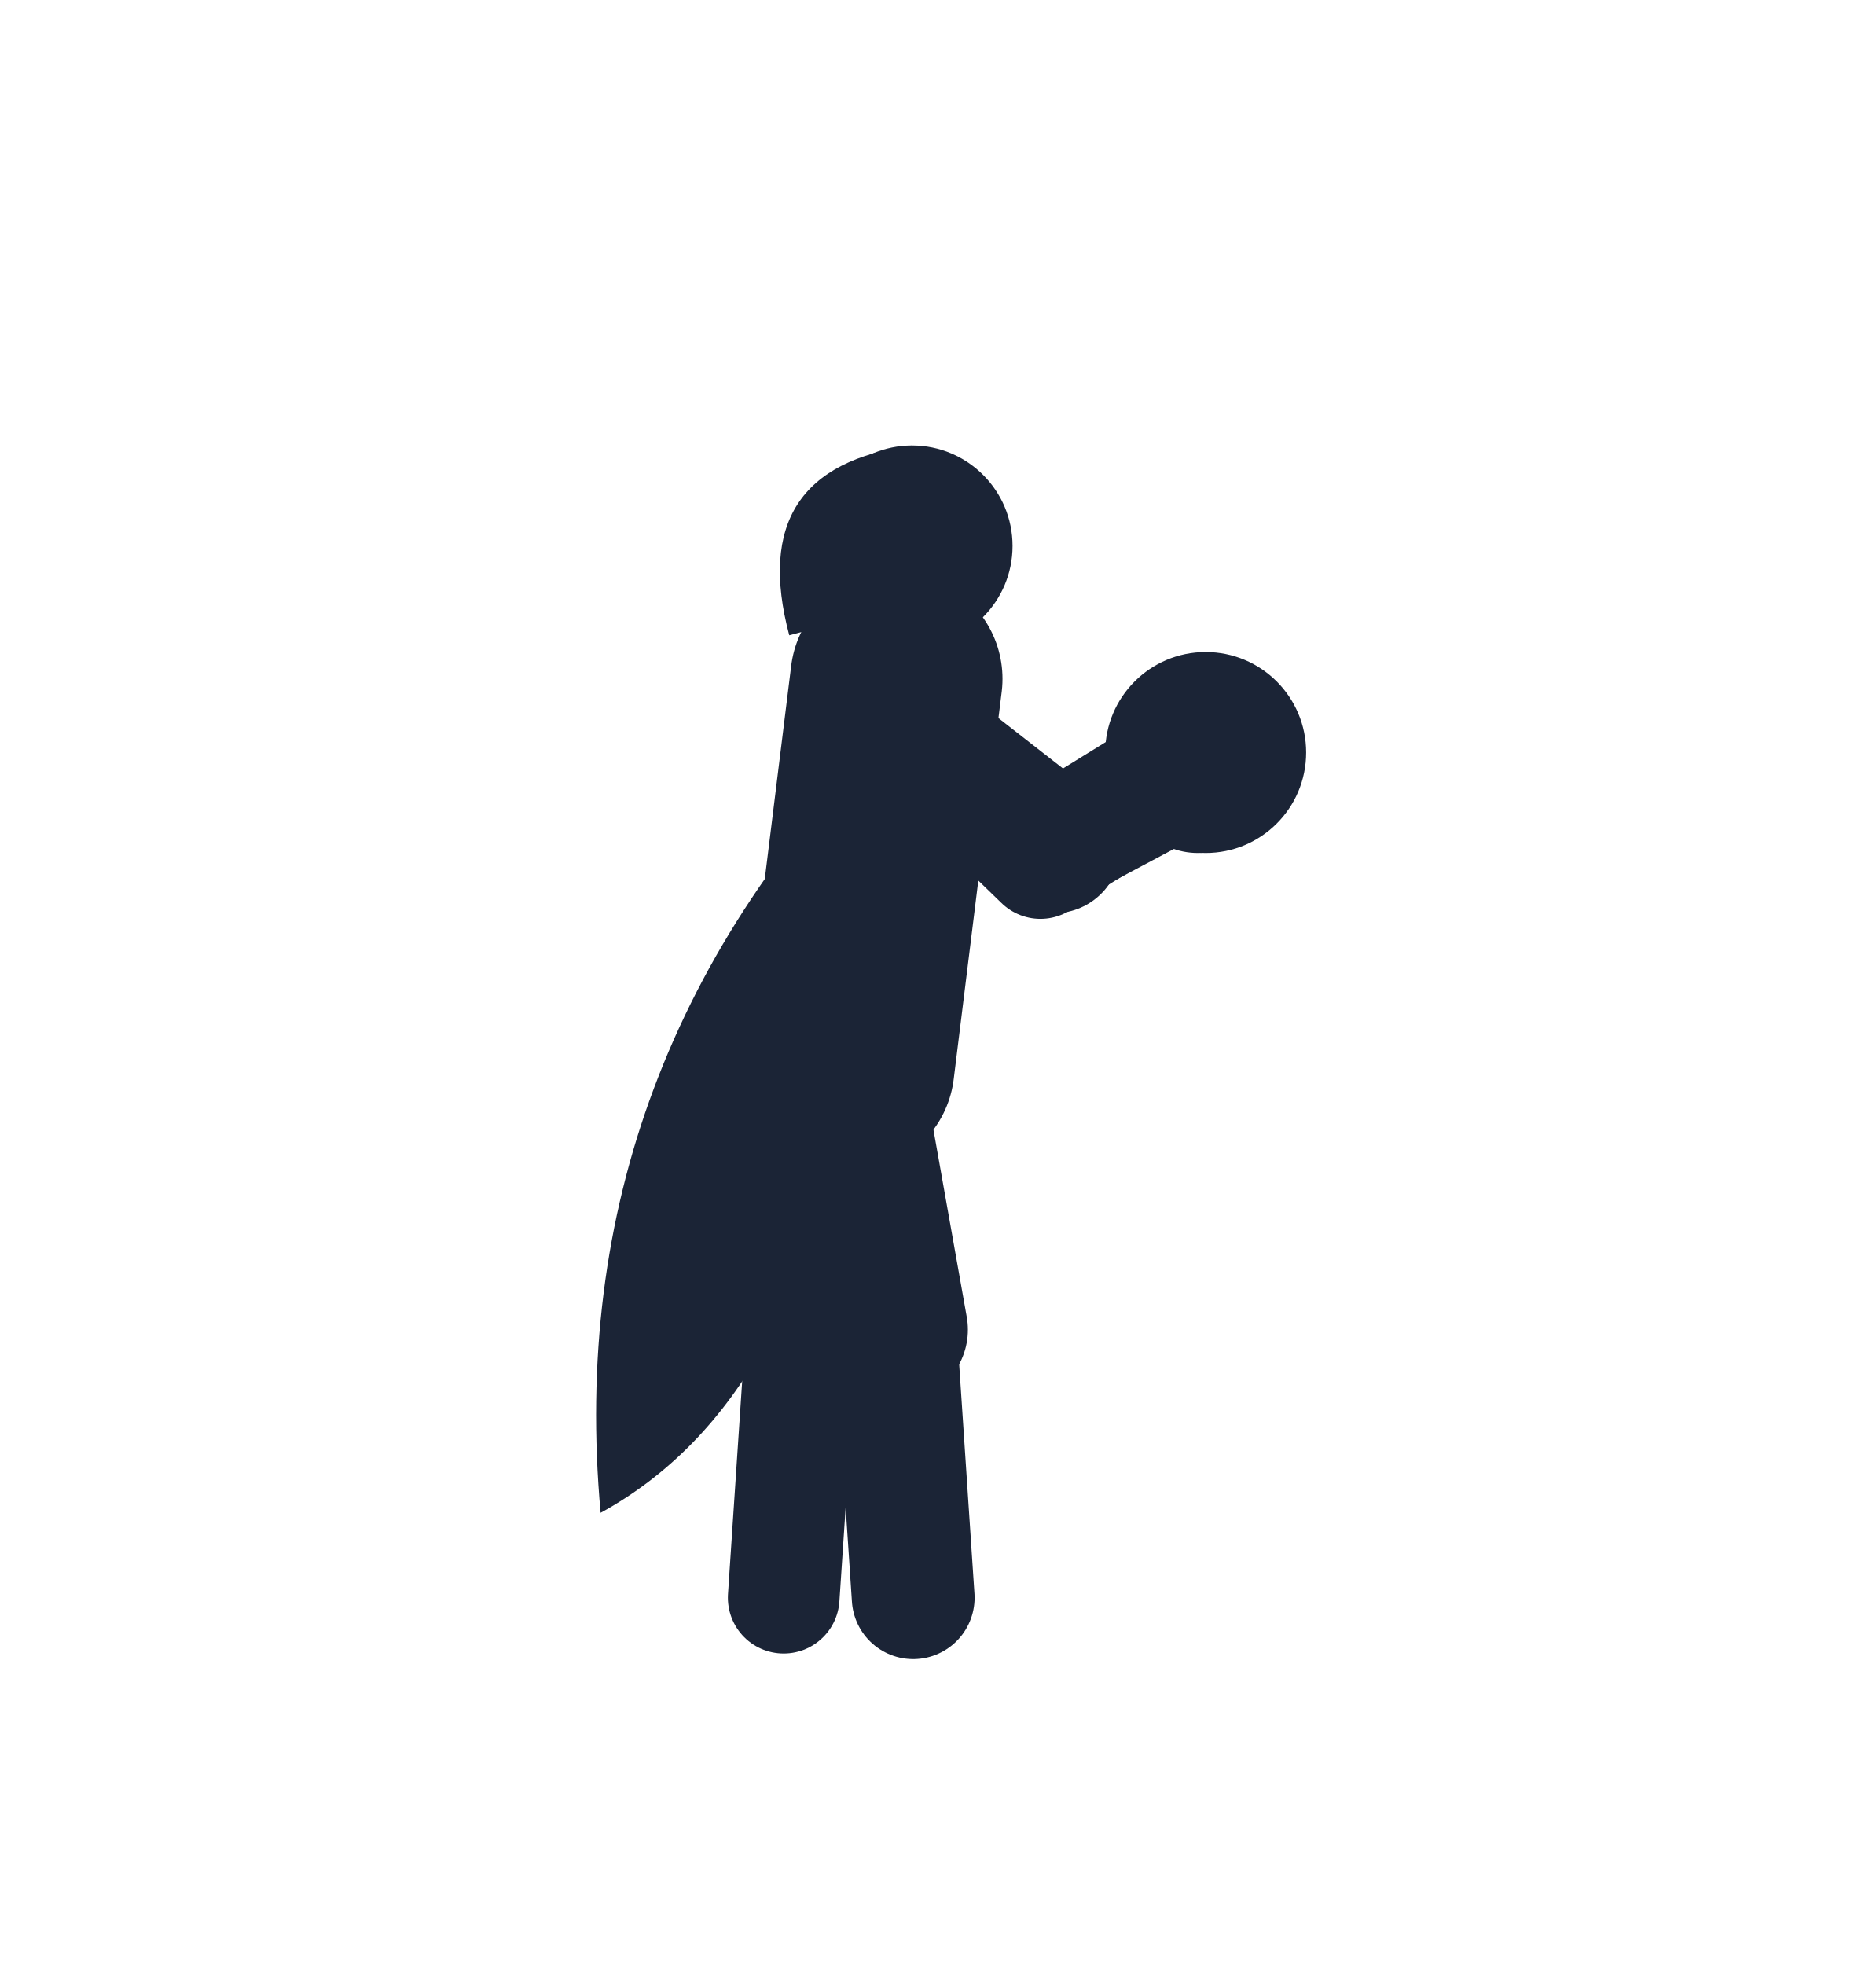
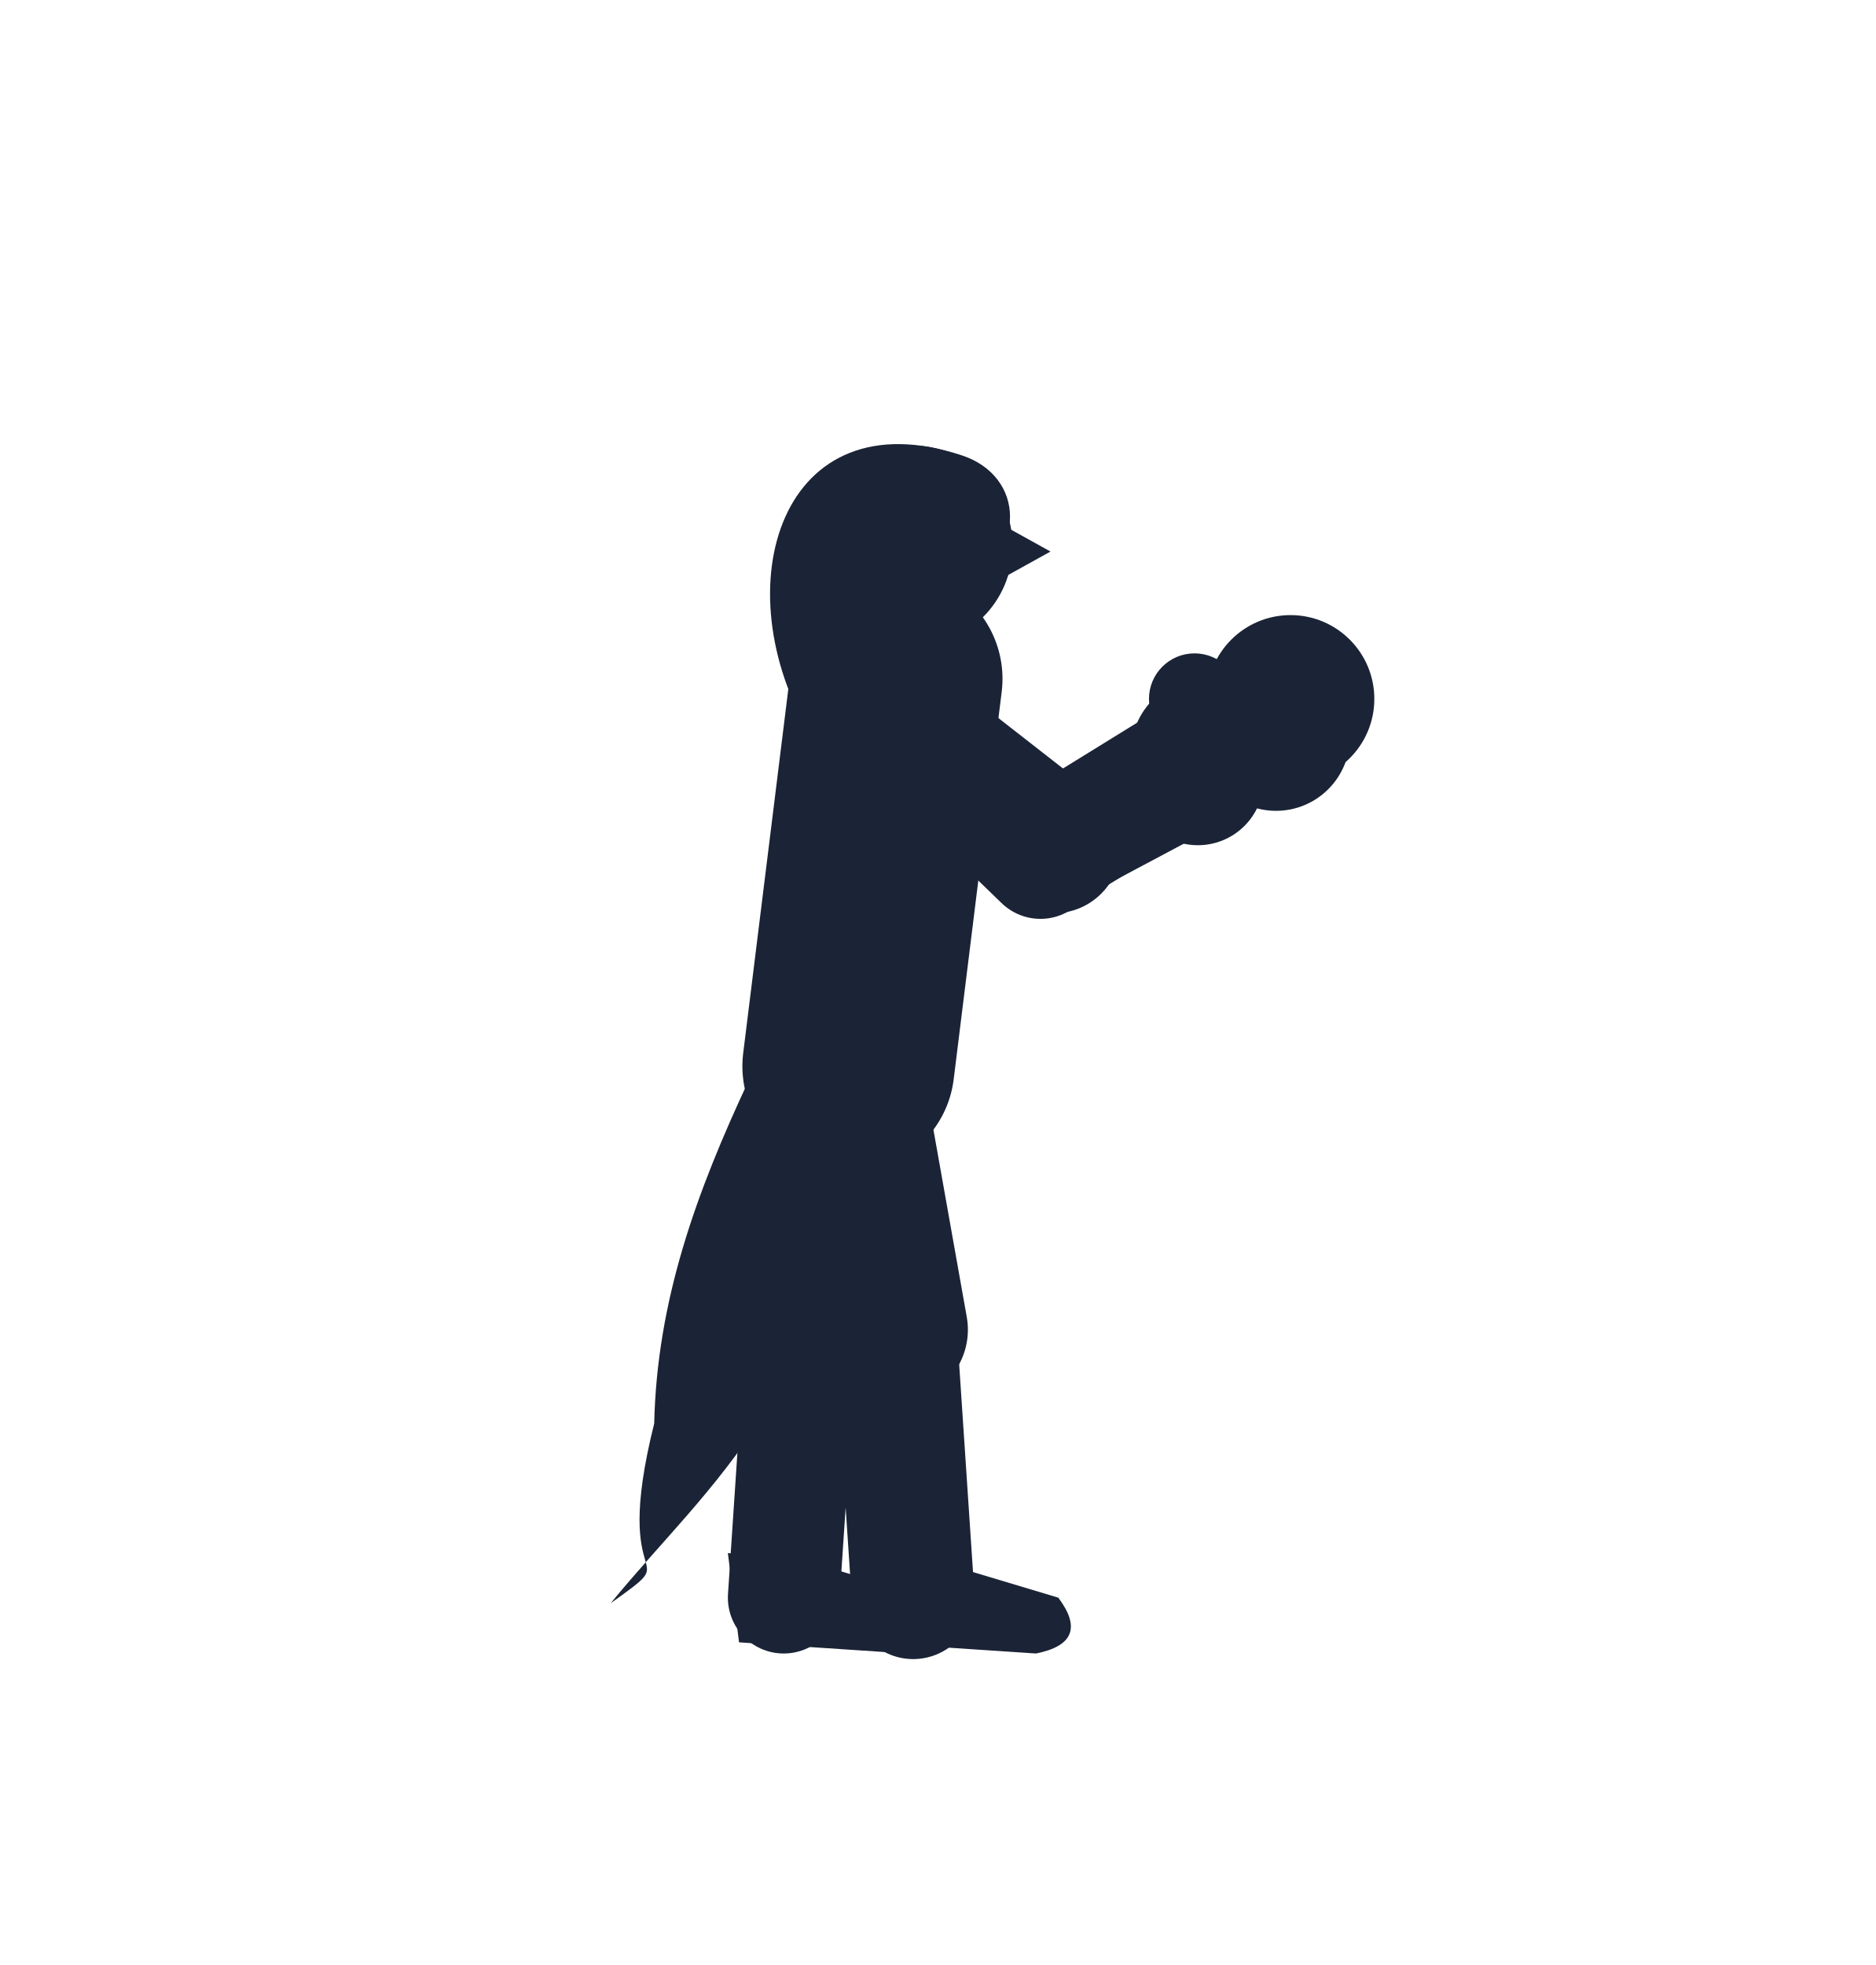
<svg xmlns="http://www.w3.org/2000/svg" viewBox="-24 -4 168 176" width="168" height="176">
  <line x1="52.0" y1="91.5" x2="47.8" y2="115.1" stroke="#1b2436" stroke-width="12" stroke-linecap="round" />
  <line x1="47.8" y1="115.1" x2="46.2" y2="139.1" stroke="#1b2436" stroke-width="10" stroke-linecap="round" />
  <line x1="56.3" y1="60.8" x2="69.2" y2="73.3" stroke="#1b2436" stroke-width="10" stroke-linecap="round" />
  <line x1="69.2" y1="73.3" x2="83.3" y2="65.8" stroke="#1b2436" stroke-width="9" stroke-linecap="round" />
-   <circle cx="83.3" cy="65.8" r="6.6" fill="#1b2436" />
-   <path d="M 56.3 60.8     Q 26.1 90.8 29.8 131.5     Q 48.0 121.5 52.0 91.5 Z" fill="#1b2436" />
+   <circle cx="83.3" cy="65.8" r="5.904" fill="#1b2436" />
+   <circle cx="82.7" cy="61.5" r="3.6" fill="#1b2436" />
+   <circle cx="90.3" cy="62.0" r="6.624" fill="#1b2436" />
+   <path d="M 59.3 58.8     C 48.6 84.8 35.1 101.5 34.6 123.5     C 30.6 139.5 37.7 134.6 30.7 139.6     C 39.7 128.6 50.0 121.5 55.0 92.5 Z" fill="#1b2436" />
+   <path d="M 41.2 135.1   L 42.2 143.1 L 57.2 144.1   Q 62.2 143.1 59.2 139.1 L 49.2 136.1 Z" fill="#1b2436" />
  <line x1="52.0" y1="91.5" x2="56.3" y2="56.8" stroke="#1b2436" stroke-width="19" stroke-linecap="round" />
  <circle cx="57.7" cy="44.9" r="9" fill="#1b2436" />
  <line x1="52.0" y1="91.5" x2="56.2" y2="115.1" stroke="#1b2436" stroke-width="13" stroke-linecap="round" />
  <line x1="56.2" y1="115.1" x2="57.8" y2="139.1" stroke="#1b2436" stroke-width="11" stroke-linecap="round" />
  <line x1="56.3" y1="60.8" x2="70.4" y2="71.8" stroke="#1b2436" stroke-width="12" stroke-linecap="round" />
  <line x1="70.4" y1="71.8" x2="84.0" y2="63.4" stroke="#1b2436" stroke-width="11" stroke-linecap="round" />
-   <circle cx="84.0" cy="63.4" r="9" fill="#1b2436" />
-   <path d="M 57.7 35.9   q -15 2 -11 17   q 11 -3 14 -2 Z" fill="#1b2436" />
+   <circle cx="84.0" cy="63.4" r="6.691" fill="#1b2436" />
+   <circle cx="83.0" cy="58.6" r="4.08" fill="#1b2436" />
+   <circle cx="91.6" cy="58.6" r="7.507" fill="#1b2436" />
+   <path d="M 52.8 135.1   L 53.8 143.1 L 68.8 144.1   Q 73.8 143.1 70.8 139.1 L 60.8 136.1 Z" fill="#1b2436" />
+   <path d="M 62.2 36.8     C 46.0 31.4 40.6 48.5 48.7 62.0     C 51.4 53.9 55.9 52.1 61.3 49.8     C 68.5 45.3 67.6 38.6 62.2 36.8 Z" fill="#1b2436" />
+   <path d="M 61.8 40.8     L 70.1 45.4 L 62.7 49.5 Z" fill="#1b2436" />
</svg>
